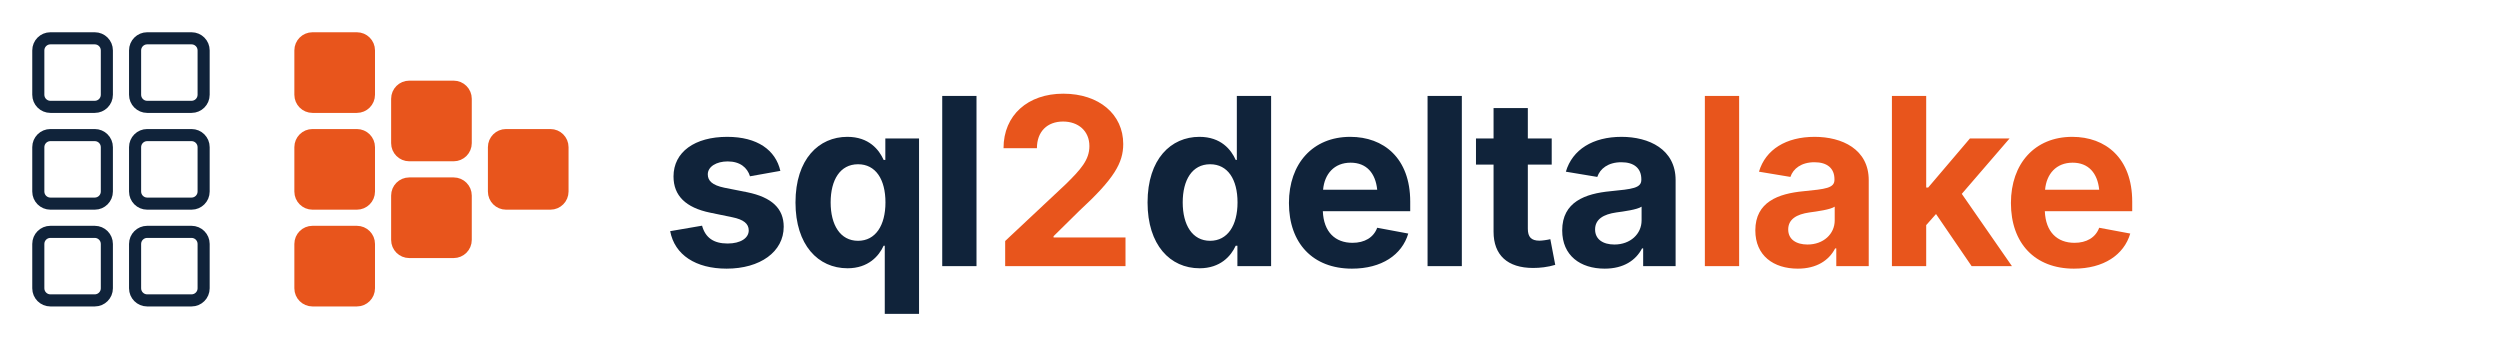
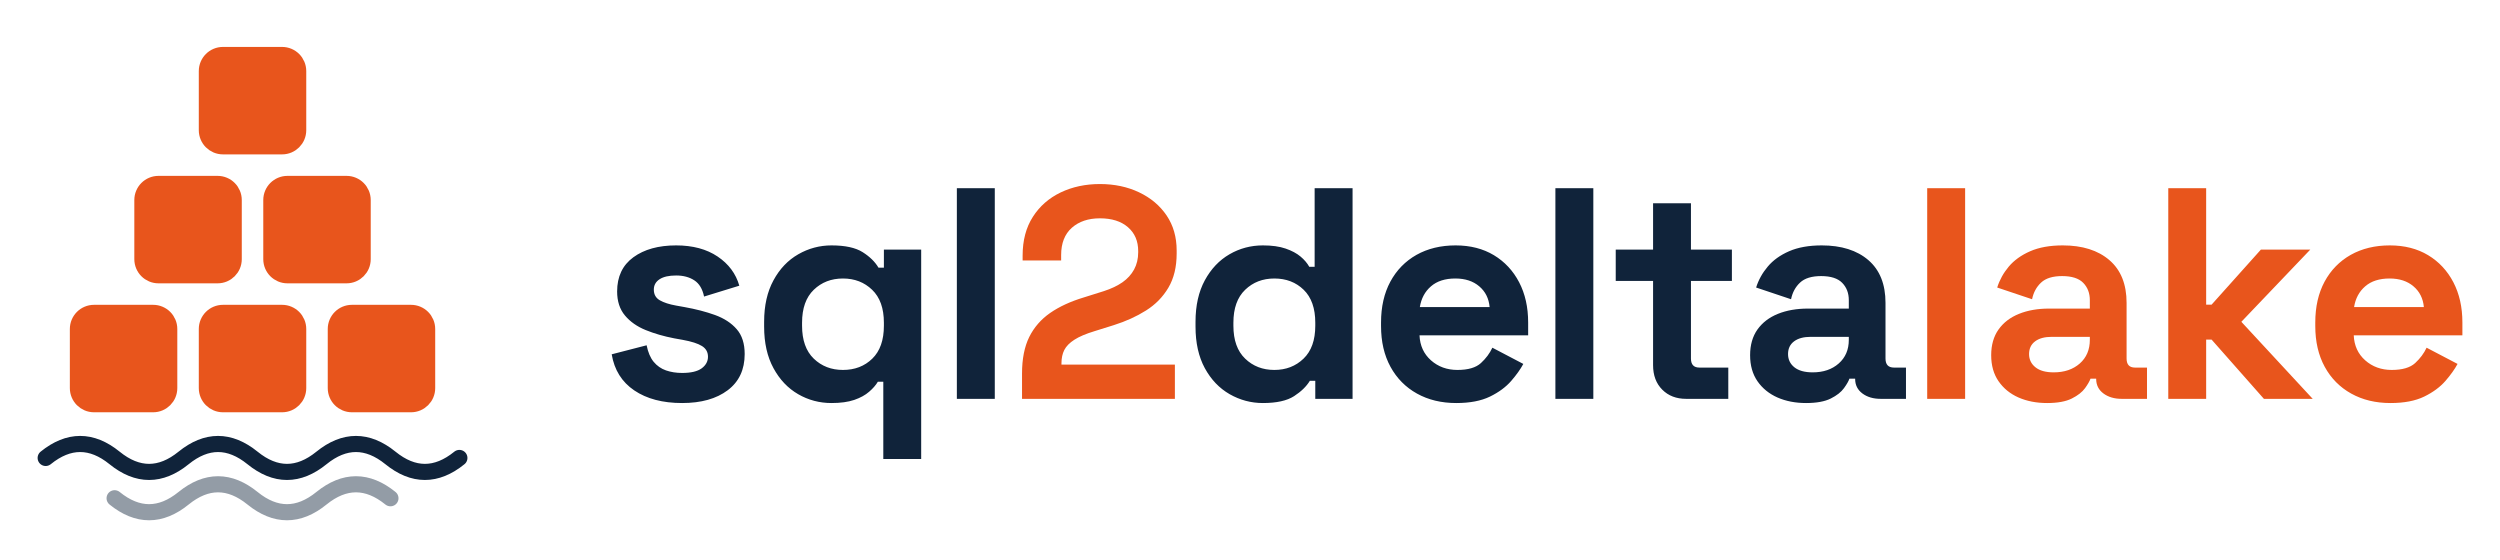
- <svg xmlns="http://www.w3.org/2000/svg" viewBox="26 38 620 84" width="620" height="84" role="img" aria-label="sql2deltalake">
-   <g fill="none" stroke="#10233A" stroke-width="3">
-     <rect x="35.5" y="47.5" width="17" height="17" rx="3" />
-     <rect x="35.5" y="71.5" width="17" height="17" rx="3" />
-     <rect x="35.5" y="95.5" width="17" height="17" rx="3" />
-     <rect x="59.5" y="47.5" width="17" height="17" rx="3" />
-     <rect x="59.5" y="71.5" width="17" height="17" rx="3" />
-     <rect x="59.5" y="95.5" width="17" height="17" rx="3" />
+ <svg xmlns="http://www.w3.org/2000/svg" viewBox="-13 -8.5 465.3 103.6" width="465" height="104" role="img" aria-label="sql2deltalake">
+   <g fill="#E8551C" stroke="#E8551C" stroke-width="3">
+     <rect x="13.5" y="25.5" width="17" height="17" rx="3" />
+     <rect x="25.5" y="1.5" width="17" height="17" rx="3" />
+     <rect x="37.5" y="25.5" width="17" height="17" rx="3" />
+     <rect x="1.5" y="49.5" width="17" height="17" rx="3" />
+     <rect x="25.5" y="49.5" width="17" height="17" rx="3" />
+     <rect x="49.5" y="49.5" width="17" height="17" rx="3" />
  </g>
-   <g fill="#E8551C" stroke="#E8551C" stroke-width="3">
-     <rect class="c1" x="100.5" y="47.5" width="17" height="17" rx="3" />
-     <rect class="c1" x="100.5" y="71.5" width="17" height="17" rx="3" />
-     <rect class="c1" x="100.5" y="95.5" width="17" height="17" rx="3" />
-     <rect class="c2" x="124.5" y="59.5" width="17" height="17" rx="3" />
-     <rect class="c2" x="124.5" y="83.5" width="17" height="17" rx="3" />
-     <rect class="c3" x="148.5" y="71.5" width="17" height="17" rx="3" />
-   </g>
-   <text x="190" y="104" font-family="'Space Grotesk','Inter','Segoe UI',Helvetica,Arial,sans-serif" font-size="58" font-weight="700" letter-spacing="-1.5" fill="#10233A">sql<tspan fill="#E8551C">2</tspan>delta<tspan fill="#E8551C">lake</tspan>
-   </text>
+   <path d="M-4.5 76.5Q1.92 71.3 8.33 76.5Q14.75 81.7 21.17 76.5Q27.58 71.3 34 76.5Q40.42 81.7 46.83 76.5Q53.25 71.3 59.67 76.5Q66.08 81.7 72.5 76.5" fill="none" stroke="#10233A" stroke-width="3" stroke-linecap="round" stroke-linejoin="round" />
+   <path opacity=".45" d="M8.33 84Q14.75 89.2 21.17 84Q27.58 78.8 34 84Q40.42 89.2 46.83 84Q53.25 78.8 59.67 84" fill="none" stroke="#10233A" stroke-width="3" stroke-linecap="round" stroke-linejoin="round" />
+   <path fill="#10233A" d="M113.96 66.28Q108.52 66.28 105.05 63.93Q101.58 61.58 100.85 57.21L107.35 55.53Q107.74 57.49 108.66 58.61Q109.59 59.73 110.96 60.21Q112.33 60.68 113.96 60.68Q116.42 60.68 117.6 59.82Q118.77 58.95 118.77 57.66Q118.77 56.37 117.65 55.67Q116.53 54.97 114.07 54.52L112.5 54.24Q109.59 53.68 107.18 52.7Q104.77 51.72 103.32 49.99Q101.86 48.25 101.86 45.51Q101.86 41.36 104.88 39.15Q107.91 36.94 112.84 36.94Q117.48 36.94 120.56 39.01Q123.64 41.08 124.6 44.44L118.04 46.46Q117.6 44.33 116.22 43.44Q114.85 42.54 112.84 42.54Q110.82 42.54 109.76 43.24Q108.69 43.94 108.69 45.17Q108.69 46.52 109.81 47.16Q110.93 47.8 112.84 48.14L114.4 48.42Q117.54 48.98 120.09 49.9Q122.64 50.83 124.12 52.54Q125.6 54.24 125.6 57.16Q125.6 61.52 122.44 63.9Q119.28 66.28 113.96 66.28ZM151.4 76.7V62.31H150.39Q149.83 63.26 148.76 64.18Q147.7 65.11 145.99 65.7Q144.28 66.28 141.76 66.28Q138.4 66.28 135.55 64.63Q132.69 62.98 130.96 59.79Q129.22 56.6 129.22 52.06V51.16Q129.22 46.63 130.96 43.44Q132.69 40.24 135.58 38.59Q138.46 36.94 141.76 36.94Q145.57 36.94 147.56 38.2Q149.55 39.46 150.5 41.08H151.51V37.72H158.45V76.7ZM143.89 60.12Q147.2 60.12 149.35 58.02Q151.51 55.92 151.51 51.89V51.33Q151.51 47.3 149.32 45.2Q147.14 43.1 143.89 43.1Q140.64 43.1 138.46 45.2Q136.28 47.3 136.28 51.33V51.89Q136.28 55.92 138.46 58.02Q140.64 60.12 143.89 60.12ZM165.09 65.5V26.3H172.15V65.5ZM222.05 66.28Q218.75 66.28 215.86 64.63Q212.98 62.98 211.24 59.79Q209.51 56.6 209.51 52.06V51.16Q209.51 46.63 211.24 43.44Q212.98 40.24 215.84 38.59Q218.69 36.94 222.05 36.94Q224.57 36.94 226.28 37.53Q227.99 38.12 229.05 39.01Q230.12 39.91 230.68 40.92H231.68V26.3H238.74V65.5H231.8V62.14H230.79Q229.84 63.71 227.85 65Q225.86 66.28 222.05 66.28ZM224.18 60.12Q227.43 60.12 229.61 58.02Q231.8 55.92 231.8 51.89V51.33Q231.8 47.3 229.64 45.2Q227.48 43.1 224.18 43.1Q220.93 43.1 218.75 45.2Q216.56 47.3 216.56 51.33V51.89Q216.56 55.92 218.75 58.02Q220.93 60.12 224.18 60.12ZM258.04 66.28Q253.89 66.28 250.73 64.52Q247.56 62.76 245.8 59.54Q244.04 56.32 244.04 51.95V51.28Q244.04 46.91 245.77 43.69Q247.51 40.47 250.64 38.7Q253.78 36.94 257.92 36.94Q262.01 36.94 265.04 38.76Q268.06 40.58 269.74 43.8Q271.42 47.02 271.42 51.28V53.68H251.2Q251.32 56.54 253.33 58.33Q255.35 60.12 258.26 60.12Q261.23 60.12 262.63 58.84Q264.03 57.55 264.76 55.98L270.52 59Q269.74 60.46 268.26 62.17Q266.77 63.88 264.31 65.08Q261.84 66.28 258.04 66.28ZM251.26 48.42H264.25Q264.03 46.01 262.32 44.56Q260.61 43.1 257.87 43.1Q255.01 43.1 253.33 44.56Q251.65 46.01 251.26 48.42ZM276.49 65.5V26.3H283.55V65.5ZM300.83 65.5Q298.08 65.5 296.38 63.79Q294.67 62.08 294.67 59.23V43.55H287.72V37.72H294.67V29.1H301.72V37.72H309.34V43.55H301.72V58Q301.72 59.68 303.29 59.68H308.67V65.5ZM323.15 66.28Q320.18 66.28 317.83 65.25Q315.48 64.21 314.1 62.22Q312.73 60.24 312.73 57.38Q312.73 54.52 314.1 52.59Q315.48 50.66 317.91 49.68Q320.35 48.7 323.48 48.7H331.1V47.13Q331.1 45.17 329.87 43.91Q328.64 42.65 325.95 42.65Q323.32 42.65 322.03 43.86Q320.74 45.06 320.35 46.96L313.85 44.78Q314.52 42.65 316.01 40.89Q317.49 39.12 319.98 38.03Q322.48 36.94 326.06 36.94Q331.55 36.94 334.74 39.68Q337.93 42.43 337.93 47.64V58Q337.93 59.68 339.5 59.68H341.74V65.5H337.04Q334.96 65.5 333.62 64.49Q332.28 63.48 332.28 61.8V61.75H331.21Q330.99 62.42 330.2 63.51Q329.42 64.6 327.74 65.44Q326.06 66.28 323.15 66.28ZM324.38 60.57Q327.35 60.57 329.22 58.92Q331.1 57.27 331.1 54.52V53.96H323.99Q322.03 53.96 320.91 54.8Q319.79 55.64 319.79 57.16Q319.79 58.67 320.96 59.62Q322.14 60.57 324.38 60.57Z" />
+   <path fill="#E8551C" d="M177.22 65.5V60.8Q177.22 56.71 178.56 53.99Q179.91 51.28 182.46 49.51Q185 47.75 188.7 46.63L192.45 45.45Q194.52 44.78 195.92 43.8Q197.32 42.82 198.08 41.42Q198.84 40.02 198.84 38.23V38Q198.84 35.2 196.93 33.55Q195.03 31.9 191.72 31.9Q188.48 31.9 186.49 33.66Q184.5 35.43 184.5 38.73V39.74H177.33V38.84Q177.33 34.59 179.24 31.62Q181.14 28.65 184.42 27.08Q187.69 25.52 191.72 25.52Q195.76 25.52 199 27.06Q202.25 28.6 204.13 31.37Q206 34.14 206 37.89V38.45Q206 42.2 204.46 44.81Q202.92 47.41 200.29 49.06Q197.66 50.72 194.3 51.78L190.72 52.9Q188.31 53.63 186.96 54.5Q185.62 55.36 185.09 56.4Q184.56 57.44 184.56 58.89V59.12H205.67V65.5ZM345.69 65.5V26.3H352.75V65.5ZM368.01 66.28Q365.04 66.28 362.69 65.25Q360.34 64.21 358.97 62.22Q357.6 60.24 357.6 57.38Q357.6 54.52 358.97 52.59Q360.34 50.66 362.78 49.68Q365.21 48.7 368.35 48.7H375.96V47.13Q375.96 45.17 374.73 43.91Q373.5 42.65 370.81 42.65Q368.18 42.65 366.89 43.86Q365.6 45.06 365.21 46.96L358.72 44.78Q359.39 42.65 360.87 40.89Q362.36 39.12 364.85 38.03Q367.34 36.94 370.92 36.94Q376.41 36.94 379.6 39.68Q382.8 42.43 382.8 47.64V58Q382.8 59.68 384.36 59.68H386.6V65.5H381.9Q379.83 65.5 378.48 64.49Q377.14 63.48 377.14 61.8V61.75H376.08Q375.85 62.42 375.07 63.51Q374.28 64.6 372.6 65.44Q370.92 66.28 368.01 66.28ZM369.24 60.57Q372.21 60.57 374.09 58.92Q375.96 57.27 375.96 54.52V53.96H368.85Q366.89 53.96 365.77 54.8Q364.65 55.64 364.65 57.16Q364.65 58.67 365.83 59.62Q367 60.57 369.24 60.57ZM390.56 65.5V26.3H397.61V47.97H398.62L407.8 37.72H416.99L404.16 51.16L417.44 65.5H408.36L398.62 54.47H397.61V65.5ZM431.92 66.28Q427.77 66.28 424.61 64.52Q421.44 62.76 419.68 59.54Q417.92 56.32 417.92 51.95V51.28Q417.92 46.91 419.65 43.69Q421.39 40.47 424.52 38.7Q427.66 36.94 431.8 36.94Q435.89 36.94 438.92 38.76Q441.94 40.58 443.62 43.8Q445.3 47.02 445.3 51.28V53.68H425.08Q425.2 56.54 427.21 58.33Q429.23 60.12 432.14 60.12Q435.11 60.12 436.51 58.84Q437.91 57.55 438.64 55.98L444.4 59Q443.62 60.46 442.14 62.17Q440.65 63.88 438.19 65.08Q435.72 66.28 431.92 66.28ZM425.14 48.42H438.13Q437.91 46.01 436.2 44.56Q434.49 43.1 431.75 43.1Q428.89 43.1 427.21 44.56Q425.53 46.01 425.14 48.42Z" />
</svg>
